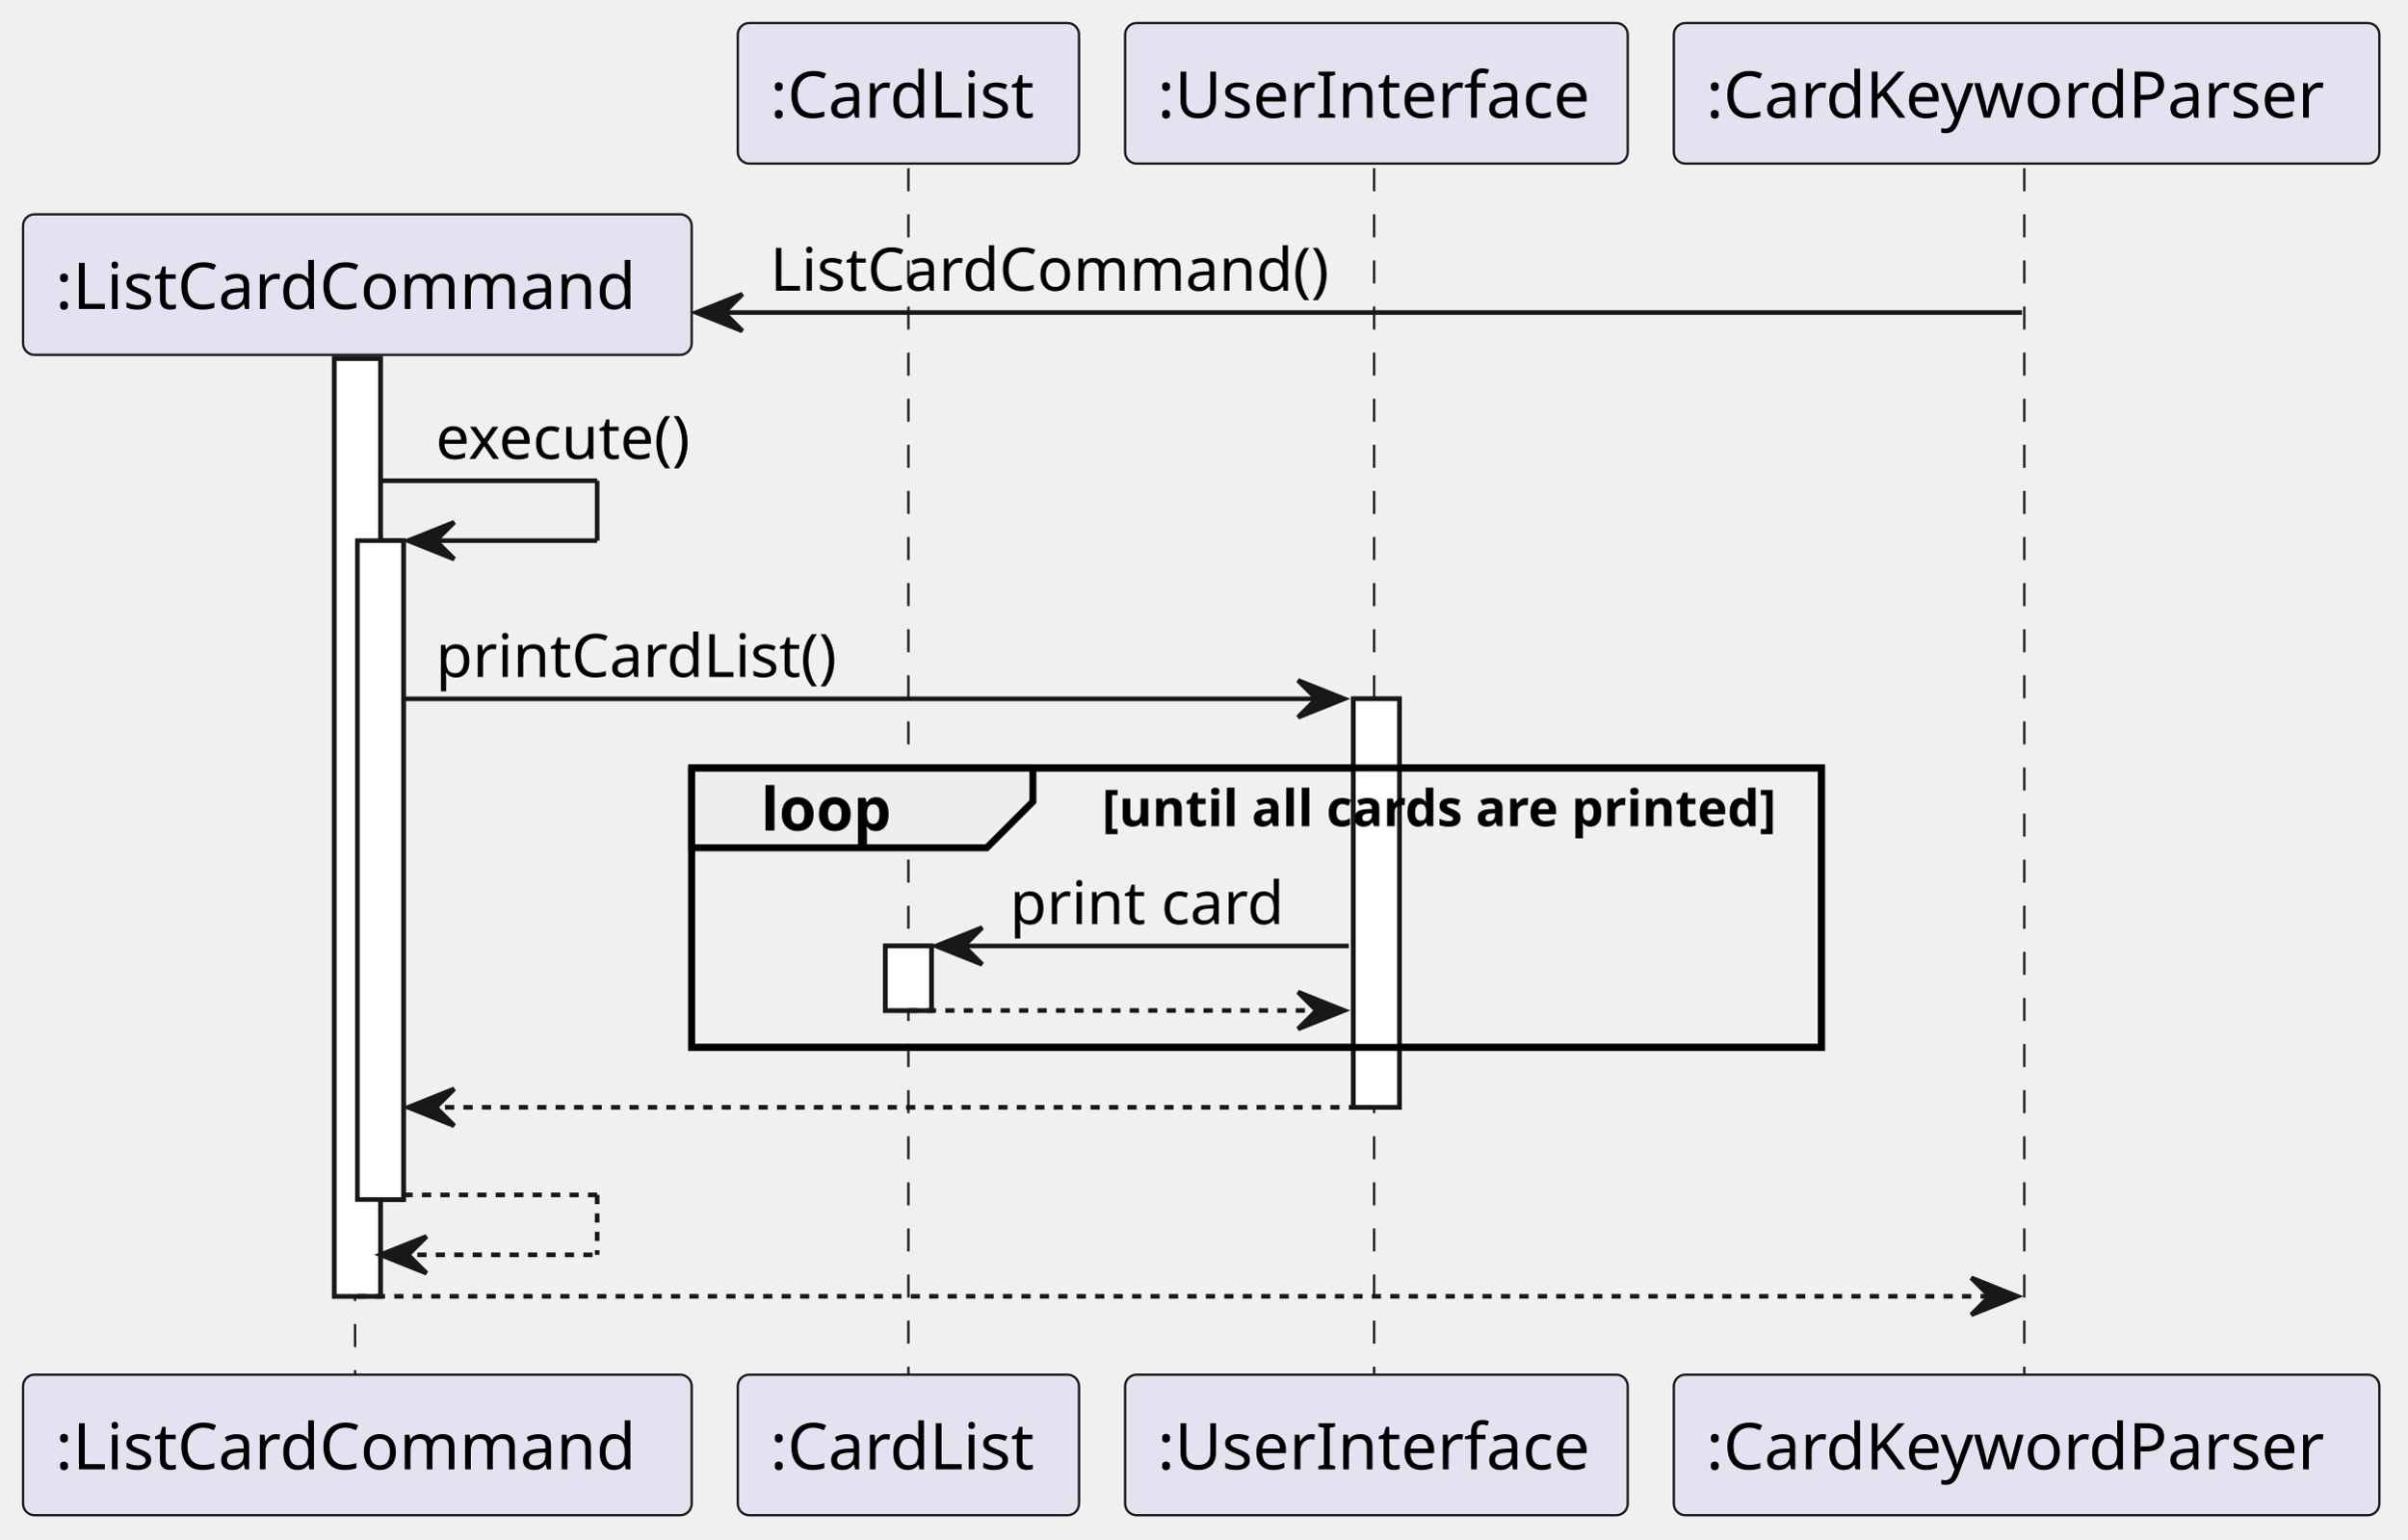
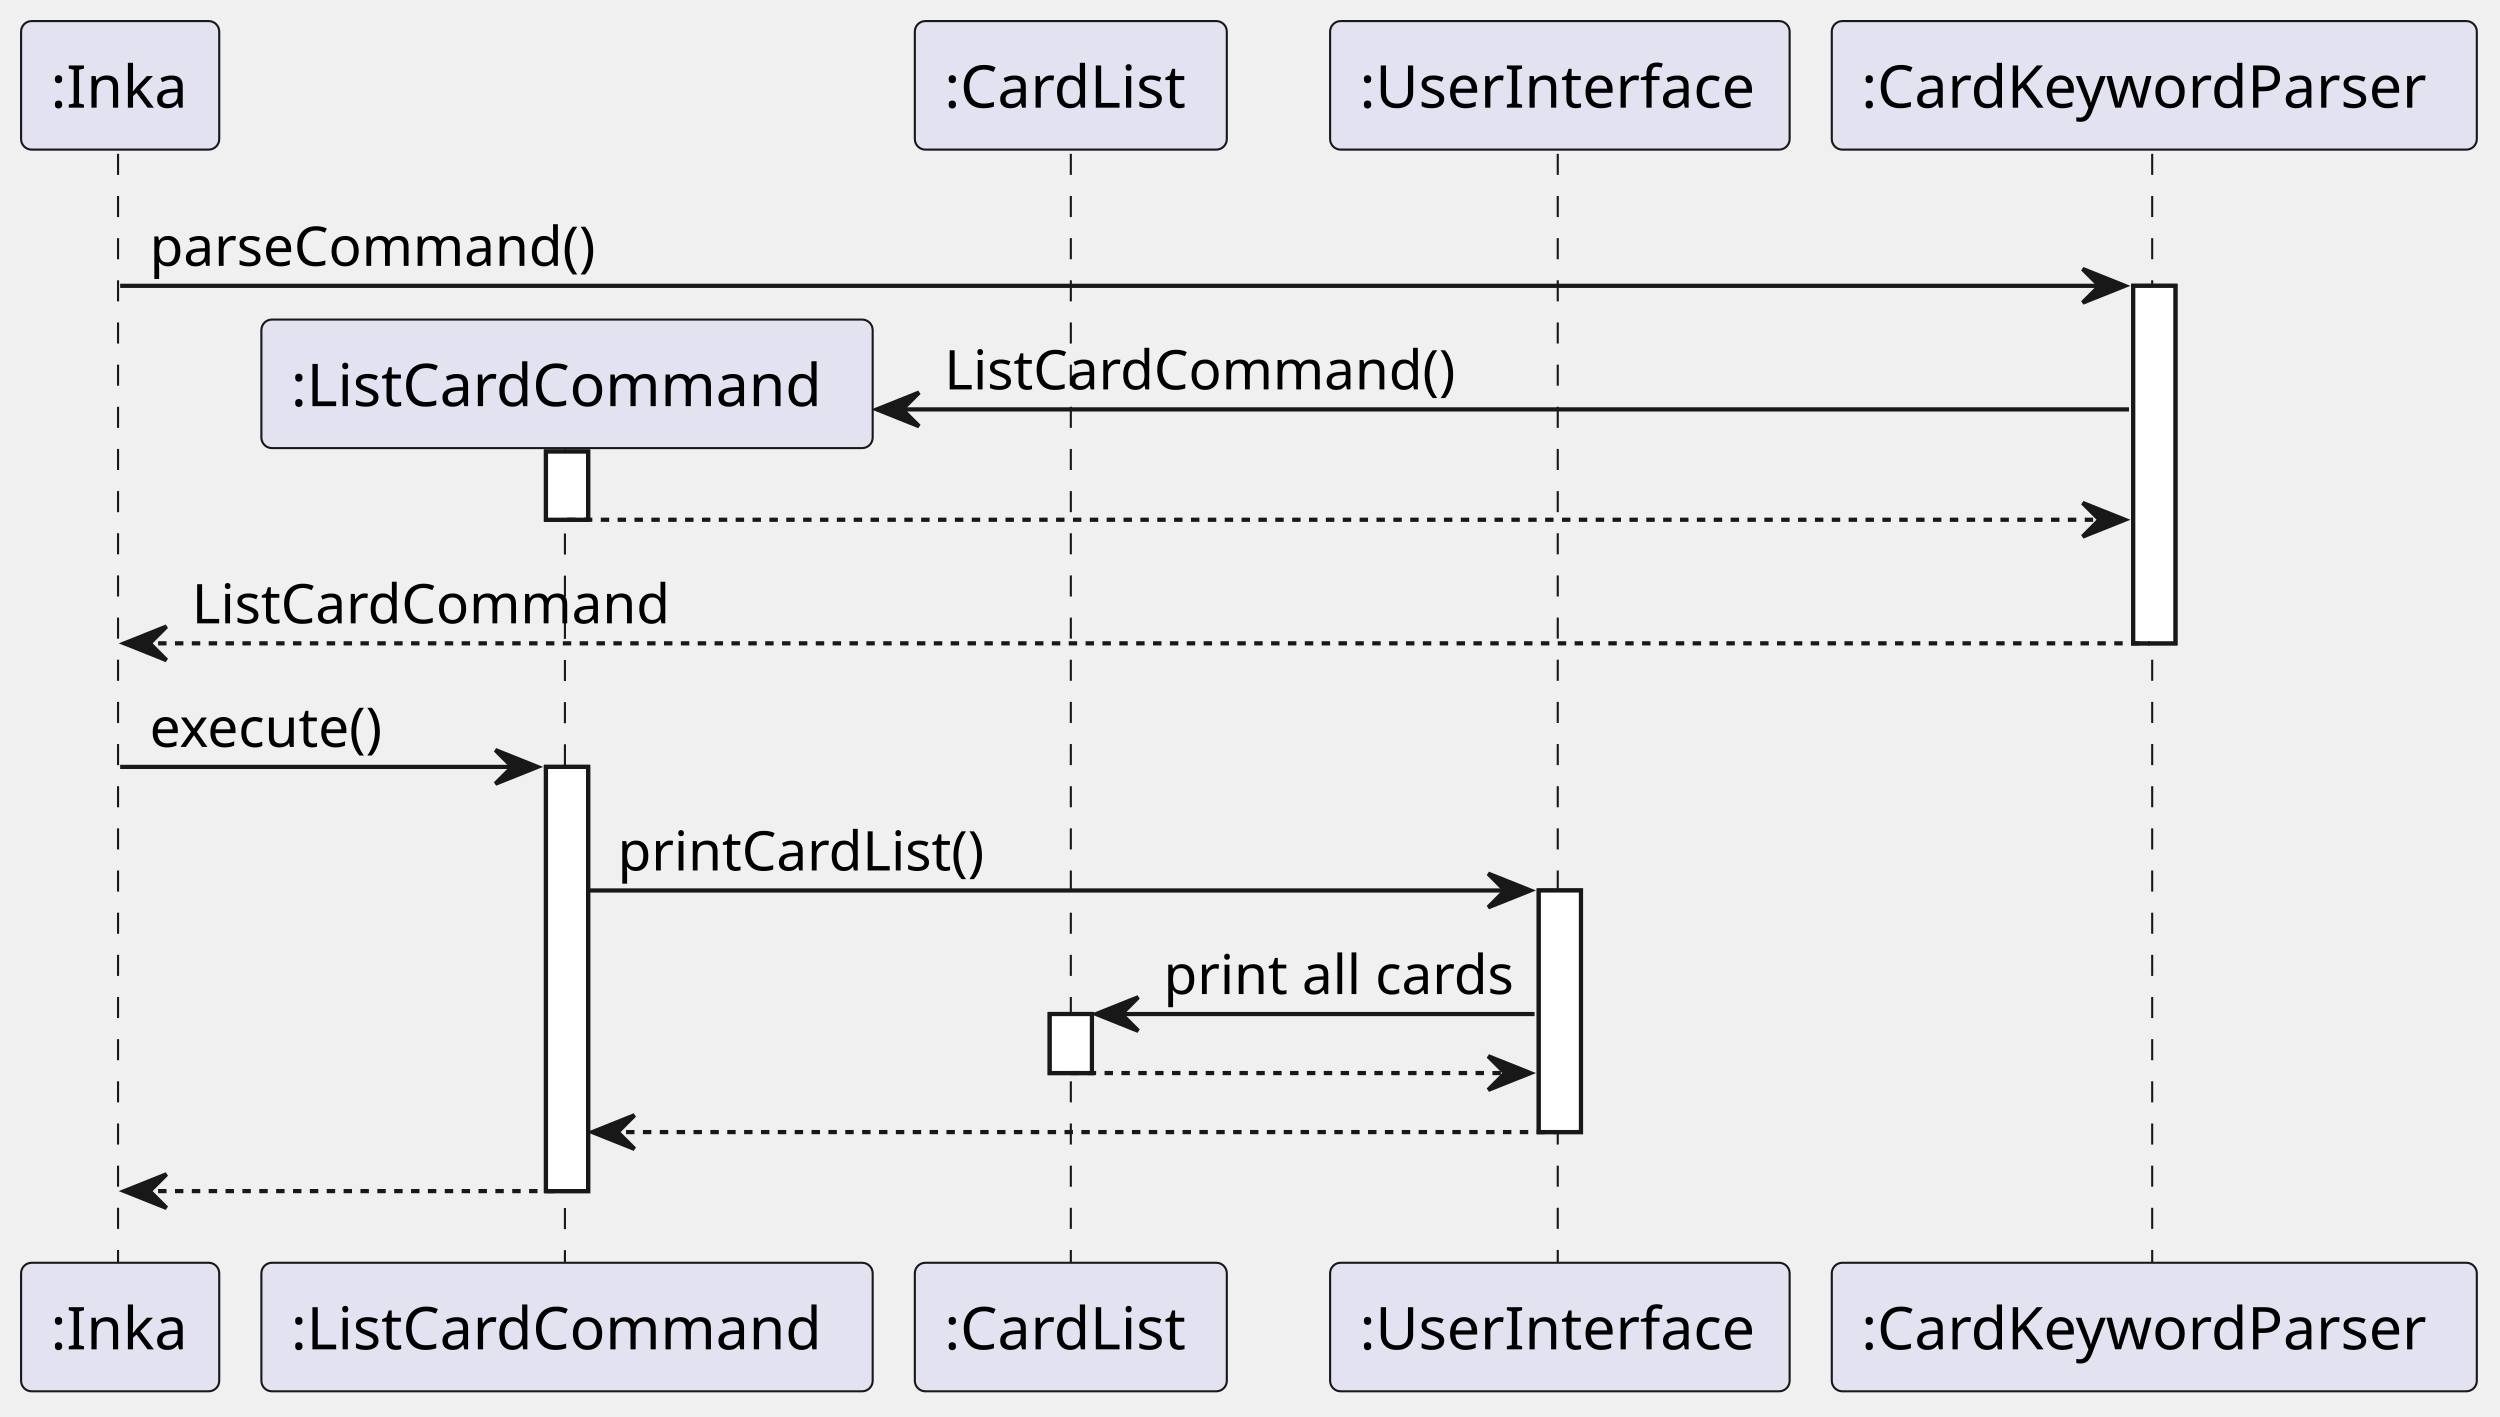
- <svg xmlns="http://www.w3.org/2000/svg" contentStyleType="text/css" height="334px" preserveAspectRatio="none" style="width:522px;height:334px;background:#FFFFFF;" version="1.1" viewBox="0 0 522 334" width="522px" zoomAndPan="magnify">
+ <svg xmlns="http://www.w3.org/2000/svg" contentStyleType="text/css" height="336px" preserveAspectRatio="none" style="width:593px;height:336px;background:#FFFFFF;" version="1.1" viewBox="0 0 593 336" width="593px" zoomAndPan="magnify">
  <defs />
  <g>
-     <rect fill="#FFFFFF" height="203.42" style="stroke:#181818;stroke-width:1.0;" width="10" x="72.5" y="77.799" />
-     <rect fill="#FFFFFF" height="142.932" style="stroke:#181818;stroke-width:1.0;" width="10" x="77.5" y="117.287" />
-     <rect fill="#FFFFFF" height="14" style="stroke:#181818;stroke-width:1.0;" width="10" x="192" y="205.219" />
-     <rect fill="#FFFFFF" height="88.621" style="stroke:#181818;stroke-width:1.0;" width="10" x="293.5" y="151.598" />
-     <rect fill="none" height="60.621" style="stroke:#000000;stroke-width:1.5;" width="245" x="150" y="166.598" />
-     <line style="stroke:#181818;stroke-width:0.5;stroke-dasharray:5.0,5.0;" x1="77" x2="77" y1="77.232" y2="299.219" />
-     <line style="stroke:#181818;stroke-width:0.5;stroke-dasharray:5.0,5.0;" x1="197" x2="197" y1="36.488" y2="299.219" />
-     <line style="stroke:#181818;stroke-width:0.5;stroke-dasharray:5.0,5.0;" x1="298" x2="298" y1="36.488" y2="299.219" />
-     <line style="stroke:#181818;stroke-width:0.5;stroke-dasharray:5.0,5.0;" x1="439" x2="439" y1="36.488" y2="299.219" />
-     <rect fill="#E2E2F0" height="30.488" rx="2.5" ry="2.5" style="stroke:#181818;stroke-width:0.5;" width="145" x="5" y="298.219" />
-     <text fill="#000000" font-family="sans-serif" font-size="14" lengthAdjust="spacing" textLength="131" x="12" y="318.754">:ListCardCommand</text>
-     <rect fill="#E2E2F0" height="30.488" rx="2.5" ry="2.5" style="stroke:#181818;stroke-width:0.5;" width="74" x="160" y="5" />
-     <text fill="#000000" font-family="sans-serif" font-size="14" lengthAdjust="spacing" textLength="60" x="167" y="25.535">:CardList</text>
-     <rect fill="#E2E2F0" height="30.488" rx="2.5" ry="2.5" style="stroke:#181818;stroke-width:0.5;" width="74" x="160" y="298.219" />
-     <text fill="#000000" font-family="sans-serif" font-size="14" lengthAdjust="spacing" textLength="60" x="167" y="318.754">:CardList</text>
-     <rect fill="#E2E2F0" height="30.488" rx="2.5" ry="2.5" style="stroke:#181818;stroke-width:0.5;" width="109" x="244" y="5" />
-     <text fill="#000000" font-family="sans-serif" font-size="14" lengthAdjust="spacing" textLength="95" x="251" y="25.535">:UserInterface</text>
-     <rect fill="#E2E2F0" height="30.488" rx="2.5" ry="2.5" style="stroke:#181818;stroke-width:0.5;" width="109" x="244" y="298.219" />
-     <text fill="#000000" font-family="sans-serif" font-size="14" lengthAdjust="spacing" textLength="95" x="251" y="318.754">:UserInterface</text>
-     <rect fill="#E2E2F0" height="30.488" rx="2.5" ry="2.5" style="stroke:#181818;stroke-width:0.5;" width="153" x="363" y="5" />
-     <text fill="#000000" font-family="sans-serif" font-size="14" lengthAdjust="spacing" textLength="139" x="370" y="25.535">:CardKeywordParser</text>
-     <rect fill="#E2E2F0" height="30.488" rx="2.5" ry="2.5" style="stroke:#181818;stroke-width:0.5;" width="153" x="363" y="298.219" />
-     <text fill="#000000" font-family="sans-serif" font-size="14" lengthAdjust="spacing" textLength="139" x="370" y="318.754">:CardKeywordParser</text>
-     <rect fill="#FFFFFF" height="203.42" style="stroke:#181818;stroke-width:1.0;" width="10" x="72.5" y="77.799" />
-     <rect fill="#FFFFFF" height="142.932" style="stroke:#181818;stroke-width:1.0;" width="10" x="77.5" y="117.287" />
-     <rect fill="#FFFFFF" height="14" style="stroke:#181818;stroke-width:1.0;" width="10" x="192" y="205.219" />
-     <rect fill="#FFFFFF" height="88.621" style="stroke:#181818;stroke-width:1.0;" width="10" x="293.5" y="151.598" />
-     <polygon fill="#181818" points="161,63.799,151,67.799,161,71.799,157,67.799" style="stroke:#181818;stroke-width:1.0;" />
-     <line style="stroke:#181818;stroke-width:1.0;" x1="155" x2="438.5" y1="67.799" y2="67.799" />
-     <text fill="#000000" font-family="sans-serif" font-size="13" lengthAdjust="spacing" textLength="124" x="167" y="63.057">ListCardCommand()</text>
-     <rect fill="#E2E2F0" height="30.488" rx="2.5" ry="2.5" style="stroke:#181818;stroke-width:0.5;" width="145" x="5" y="46.488" />
-     <text fill="#000000" font-family="sans-serif" font-size="14" lengthAdjust="spacing" textLength="131" x="12" y="67.023">:ListCardCommand</text>
-     <line style="stroke:#181818;stroke-width:1.0;" x1="82.5" x2="129.5" y1="104.287" y2="104.287" />
-     <line style="stroke:#181818;stroke-width:1.0;" x1="129.5" x2="129.5" y1="104.287" y2="117.287" />
-     <line style="stroke:#181818;stroke-width:1.0;" x1="88.5" x2="129.5" y1="117.287" y2="117.287" />
-     <polygon fill="#181818" points="98.5,113.287,88.5,117.287,98.5,121.287,94.5,117.287" style="stroke:#181818;stroke-width:1.0;" />
-     <text fill="#000000" font-family="sans-serif" font-size="13" lengthAdjust="spacing" textLength="57" x="94.5" y="99.545">execute()</text>
-     <polygon fill="#181818" points="281.5,147.598,291.5,151.598,281.5,155.598,285.5,151.598" style="stroke:#181818;stroke-width:1.0;" />
-     <line style="stroke:#181818;stroke-width:1.0;" x1="87.5" x2="287.5" y1="151.598" y2="151.598" />
-     <text fill="#000000" font-family="sans-serif" font-size="13" lengthAdjust="spacing" textLength="90" x="94.5" y="146.856">printCardList()</text>
-     <path d="M150,166.598 L224,166.598 L224,173.908 L214,183.908 L150,183.908 L150,166.598 " fill="#EEEEEE" style="stroke:#000000;stroke-width:1.5;" />
-     <rect fill="none" height="60.621" style="stroke:#000000;stroke-width:1.5;" width="245" x="150" y="166.598" />
-     <text fill="#000000" font-family="sans-serif" font-size="13" font-weight="bold" lengthAdjust="spacing" textLength="29" x="165" y="180.166">loop</text>
-     <text fill="#000000" font-family="sans-serif" font-size="11" font-weight="bold" lengthAdjust="spacing" textLength="151" x="239" y="179.232">[until all cards are printed]</text>
-     <polygon fill="#181818" points="213,201.219,203,205.219,213,209.219,209,205.219" style="stroke:#181818;stroke-width:1.0;" />
-     <line style="stroke:#181818;stroke-width:1.0;" x1="207" x2="292.5" y1="205.219" y2="205.219" />
-     <text fill="#000000" font-family="sans-serif" font-size="13" lengthAdjust="spacing" textLength="61" x="219" y="200.477">print card</text>
-     <polygon fill="#181818" points="281.5,215.219,291.5,219.219,281.5,223.219,285.5,219.219" style="stroke:#181818;stroke-width:1.0;" />
-     <line style="stroke:#181818;stroke-width:1.0;stroke-dasharray:2.0,2.0;" x1="197" x2="287.5" y1="219.219" y2="219.219" />
-     <polygon fill="#181818" points="98.5,236.219,88.5,240.219,98.5,244.219,94.5,240.219" style="stroke:#181818;stroke-width:1.0;" />
-     <line style="stroke:#181818;stroke-width:1.0;stroke-dasharray:2.0,2.0;" x1="92.5" x2="297.5" y1="240.219" y2="240.219" />
-     <line style="stroke:#181818;stroke-width:1.0;stroke-dasharray:2.0,2.0;" x1="87.5" x2="129.5" y1="259.219" y2="259.219" />
-     <line style="stroke:#181818;stroke-width:1.0;stroke-dasharray:2.0,2.0;" x1="129.5" x2="129.5" y1="259.219" y2="272.219" />
-     <line style="stroke:#181818;stroke-width:1.0;stroke-dasharray:2.0,2.0;" x1="82.5" x2="129.5" y1="272.219" y2="272.219" />
-     <polygon fill="#181818" points="92.5,268.219,82.5,272.219,92.5,276.219,88.5,272.219" style="stroke:#181818;stroke-width:1.0;" />
-     <polygon fill="#181818" points="427.5,277.219,437.5,281.219,427.5,285.219,431.5,281.219" style="stroke:#181818;stroke-width:1.0;" />
-     <line style="stroke:#181818;stroke-width:1.0;stroke-dasharray:2.0,2.0;" x1="77.5" x2="433.5" y1="281.219" y2="281.219" />
+     <rect fill="#FFFFFF" height="16.178" style="stroke:#181818;stroke-width:1.0;" width="10" x="129.5" y="107.109" />
+     <rect fill="#FFFFFF" height="100.621" style="stroke:#181818;stroke-width:1.0;" width="10" x="129.5" y="181.908" />
+     <rect fill="#FFFFFF" height="14" style="stroke:#181818;stroke-width:1.0;" width="10" x="249" y="240.529" />
+     <rect fill="#FFFFFF" height="57.31" style="stroke:#181818;stroke-width:1.0;" width="10" x="365" y="211.219" />
+     <rect fill="#FFFFFF" height="84.799" style="stroke:#181818;stroke-width:1.0;" width="10" x="506" y="67.799" />
+     <line style="stroke:#181818;stroke-width:0.5;stroke-dasharray:5.0,5.0;" x1="28" x2="28" y1="36.488" y2="300.529" />
+     <line style="stroke:#181818;stroke-width:0.5;stroke-dasharray:5.0,5.0;" x1="134" x2="134" y1="106.543" y2="300.529" />
+     <line style="stroke:#181818;stroke-width:0.5;stroke-dasharray:5.0,5.0;" x1="254" x2="254" y1="36.488" y2="300.529" />
+     <line style="stroke:#181818;stroke-width:0.5;stroke-dasharray:5.0,5.0;" x1="369.5" x2="369.5" y1="36.488" y2="300.529" />
+     <line style="stroke:#181818;stroke-width:0.5;stroke-dasharray:5.0,5.0;" x1="510.5" x2="510.5" y1="36.488" y2="300.529" />
+     <rect fill="#E2E2F0" height="30.488" rx="2.5" ry="2.5" style="stroke:#181818;stroke-width:0.5;" width="47" x="5" y="5" />
+     <text fill="#000000" font-family="sans-serif" font-size="14" lengthAdjust="spacing" textLength="33" x="12" y="25.535">:Inka</text>
+     <rect fill="#E2E2F0" height="30.488" rx="2.5" ry="2.5" style="stroke:#181818;stroke-width:0.5;" width="47" x="5" y="299.529" />
+     <text fill="#000000" font-family="sans-serif" font-size="14" lengthAdjust="spacing" textLength="33" x="12" y="320.065">:Inka</text>
+     <rect fill="#E2E2F0" height="30.488" rx="2.5" ry="2.5" style="stroke:#181818;stroke-width:0.5;" width="145" x="62" y="299.529" />
+     <text fill="#000000" font-family="sans-serif" font-size="14" lengthAdjust="spacing" textLength="131" x="69" y="320.065">:ListCardCommand</text>
+     <rect fill="#E2E2F0" height="30.488" rx="2.5" ry="2.5" style="stroke:#181818;stroke-width:0.5;" width="74" x="217" y="5" />
+     <text fill="#000000" font-family="sans-serif" font-size="14" lengthAdjust="spacing" textLength="60" x="224" y="25.535">:CardList</text>
+     <rect fill="#E2E2F0" height="30.488" rx="2.5" ry="2.5" style="stroke:#181818;stroke-width:0.5;" width="74" x="217" y="299.529" />
+     <text fill="#000000" font-family="sans-serif" font-size="14" lengthAdjust="spacing" textLength="60" x="224" y="320.065">:CardList</text>
+     <rect fill="#E2E2F0" height="30.488" rx="2.5" ry="2.5" style="stroke:#181818;stroke-width:0.5;" width="109" x="315.5" y="5" />
+     <text fill="#000000" font-family="sans-serif" font-size="14" lengthAdjust="spacing" textLength="95" x="322.5" y="25.535">:UserInterface</text>
+     <rect fill="#E2E2F0" height="30.488" rx="2.5" ry="2.5" style="stroke:#181818;stroke-width:0.5;" width="109" x="315.5" y="299.529" />
+     <text fill="#000000" font-family="sans-serif" font-size="14" lengthAdjust="spacing" textLength="95" x="322.5" y="320.065">:UserInterface</text>
+     <rect fill="#E2E2F0" height="30.488" rx="2.5" ry="2.5" style="stroke:#181818;stroke-width:0.5;" width="153" x="434.5" y="5" />
+     <text fill="#000000" font-family="sans-serif" font-size="14" lengthAdjust="spacing" textLength="139" x="441.5" y="25.535">:CardKeywordParser</text>
+     <rect fill="#E2E2F0" height="30.488" rx="2.5" ry="2.5" style="stroke:#181818;stroke-width:0.5;" width="153" x="434.5" y="299.529" />
+     <text fill="#000000" font-family="sans-serif" font-size="14" lengthAdjust="spacing" textLength="139" x="441.5" y="320.065">:CardKeywordParser</text>
+     <rect fill="#FFFFFF" height="16.178" style="stroke:#181818;stroke-width:1.0;" width="10" x="129.5" y="107.109" />
+     <rect fill="#FFFFFF" height="100.621" style="stroke:#181818;stroke-width:1.0;" width="10" x="129.5" y="181.908" />
+     <rect fill="#FFFFFF" height="14" style="stroke:#181818;stroke-width:1.0;" width="10" x="249" y="240.529" />
+     <rect fill="#FFFFFF" height="57.31" style="stroke:#181818;stroke-width:1.0;" width="10" x="365" y="211.219" />
+     <rect fill="#FFFFFF" height="84.799" style="stroke:#181818;stroke-width:1.0;" width="10" x="506" y="67.799" />
+     <polygon fill="#181818" points="494,63.799,504,67.799,494,71.799,498,67.799" style="stroke:#181818;stroke-width:1.0;" />
+     <line style="stroke:#181818;stroke-width:1.0;" x1="28.5" x2="500" y1="67.799" y2="67.799" />
+     <text fill="#000000" font-family="sans-serif" font-size="13" lengthAdjust="spacing" textLength="106" x="35.5" y="63.057">parseCommand()</text>
+     <polygon fill="#181818" points="218,93.109,208,97.109,218,101.109,214,97.109" style="stroke:#181818;stroke-width:1.0;" />
+     <line style="stroke:#181818;stroke-width:1.0;" x1="212" x2="505" y1="97.109" y2="97.109" />
+     <text fill="#000000" font-family="sans-serif" font-size="13" lengthAdjust="spacing" textLength="124" x="224" y="92.367">ListCardCommand()</text>
+     <rect fill="#E2E2F0" height="30.488" rx="2.5" ry="2.5" style="stroke:#181818;stroke-width:0.5;" width="145" x="62" y="75.799" />
+     <text fill="#000000" font-family="sans-serif" font-size="14" lengthAdjust="spacing" textLength="131" x="69" y="96.334">:ListCardCommand</text>
+     <polygon fill="#181818" points="494,119.287,504,123.287,494,127.287,498,123.287" style="stroke:#181818;stroke-width:1.0;" />
+     <line style="stroke:#181818;stroke-width:1.0;stroke-dasharray:2.0,2.0;" x1="134.5" x2="500" y1="123.287" y2="123.287" />
+     <polygon fill="#181818" points="39.5,148.598,29.5,152.598,39.5,156.598,35.5,152.598" style="stroke:#181818;stroke-width:1.0;" />
+     <line style="stroke:#181818;stroke-width:1.0;stroke-dasharray:2.0,2.0;" x1="33.5" x2="510" y1="152.598" y2="152.598" />
+     <text fill="#000000" font-family="sans-serif" font-size="13" lengthAdjust="spacing" textLength="116" x="45.5" y="147.856">ListCardCommand</text>
+     <polygon fill="#181818" points="117.5,177.908,127.5,181.908,117.5,185.908,121.5,181.908" style="stroke:#181818;stroke-width:1.0;" />
+     <line style="stroke:#181818;stroke-width:1.0;" x1="28.5" x2="123.5" y1="181.908" y2="181.908" />
+     <text fill="#000000" font-family="sans-serif" font-size="13" lengthAdjust="spacing" textLength="57" x="35.5" y="177.166">execute()</text>
+     <polygon fill="#181818" points="353,207.219,363,211.219,353,215.219,357,211.219" style="stroke:#181818;stroke-width:1.0;" />
+     <line style="stroke:#181818;stroke-width:1.0;" x1="139.5" x2="359" y1="211.219" y2="211.219" />
+     <text fill="#000000" font-family="sans-serif" font-size="13" lengthAdjust="spacing" textLength="90" x="146.5" y="206.477">printCardList()</text>
+     <polygon fill="#181818" points="270,236.529,260,240.529,270,244.529,266,240.529" style="stroke:#181818;stroke-width:1.0;" />
+     <line style="stroke:#181818;stroke-width:1.0;" x1="264" x2="364" y1="240.529" y2="240.529" />
+     <text fill="#000000" font-family="sans-serif" font-size="13" lengthAdjust="spacing" textLength="87" x="276" y="235.787">print all cards</text>
+     <polygon fill="#181818" points="353,250.529,363,254.529,353,258.529,357,254.529" style="stroke:#181818;stroke-width:1.0;" />
+     <line style="stroke:#181818;stroke-width:1.0;stroke-dasharray:2.0,2.0;" x1="254" x2="359" y1="254.529" y2="254.529" />
+     <polygon fill="#181818" points="150.5,264.529,140.5,268.529,150.5,272.529,146.5,268.529" style="stroke:#181818;stroke-width:1.0;" />
+     <line style="stroke:#181818;stroke-width:1.0;stroke-dasharray:2.0,2.0;" x1="144.5" x2="369" y1="268.529" y2="268.529" />
+     <polygon fill="#181818" points="39.5,278.529,29.5,282.529,39.5,286.529,35.5,282.529" style="stroke:#181818;stroke-width:1.0;" />
+     <line style="stroke:#181818;stroke-width:1.0;stroke-dasharray:2.0,2.0;" x1="33.5" x2="133.5" y1="282.529" y2="282.529" />
  </g>
</svg>
